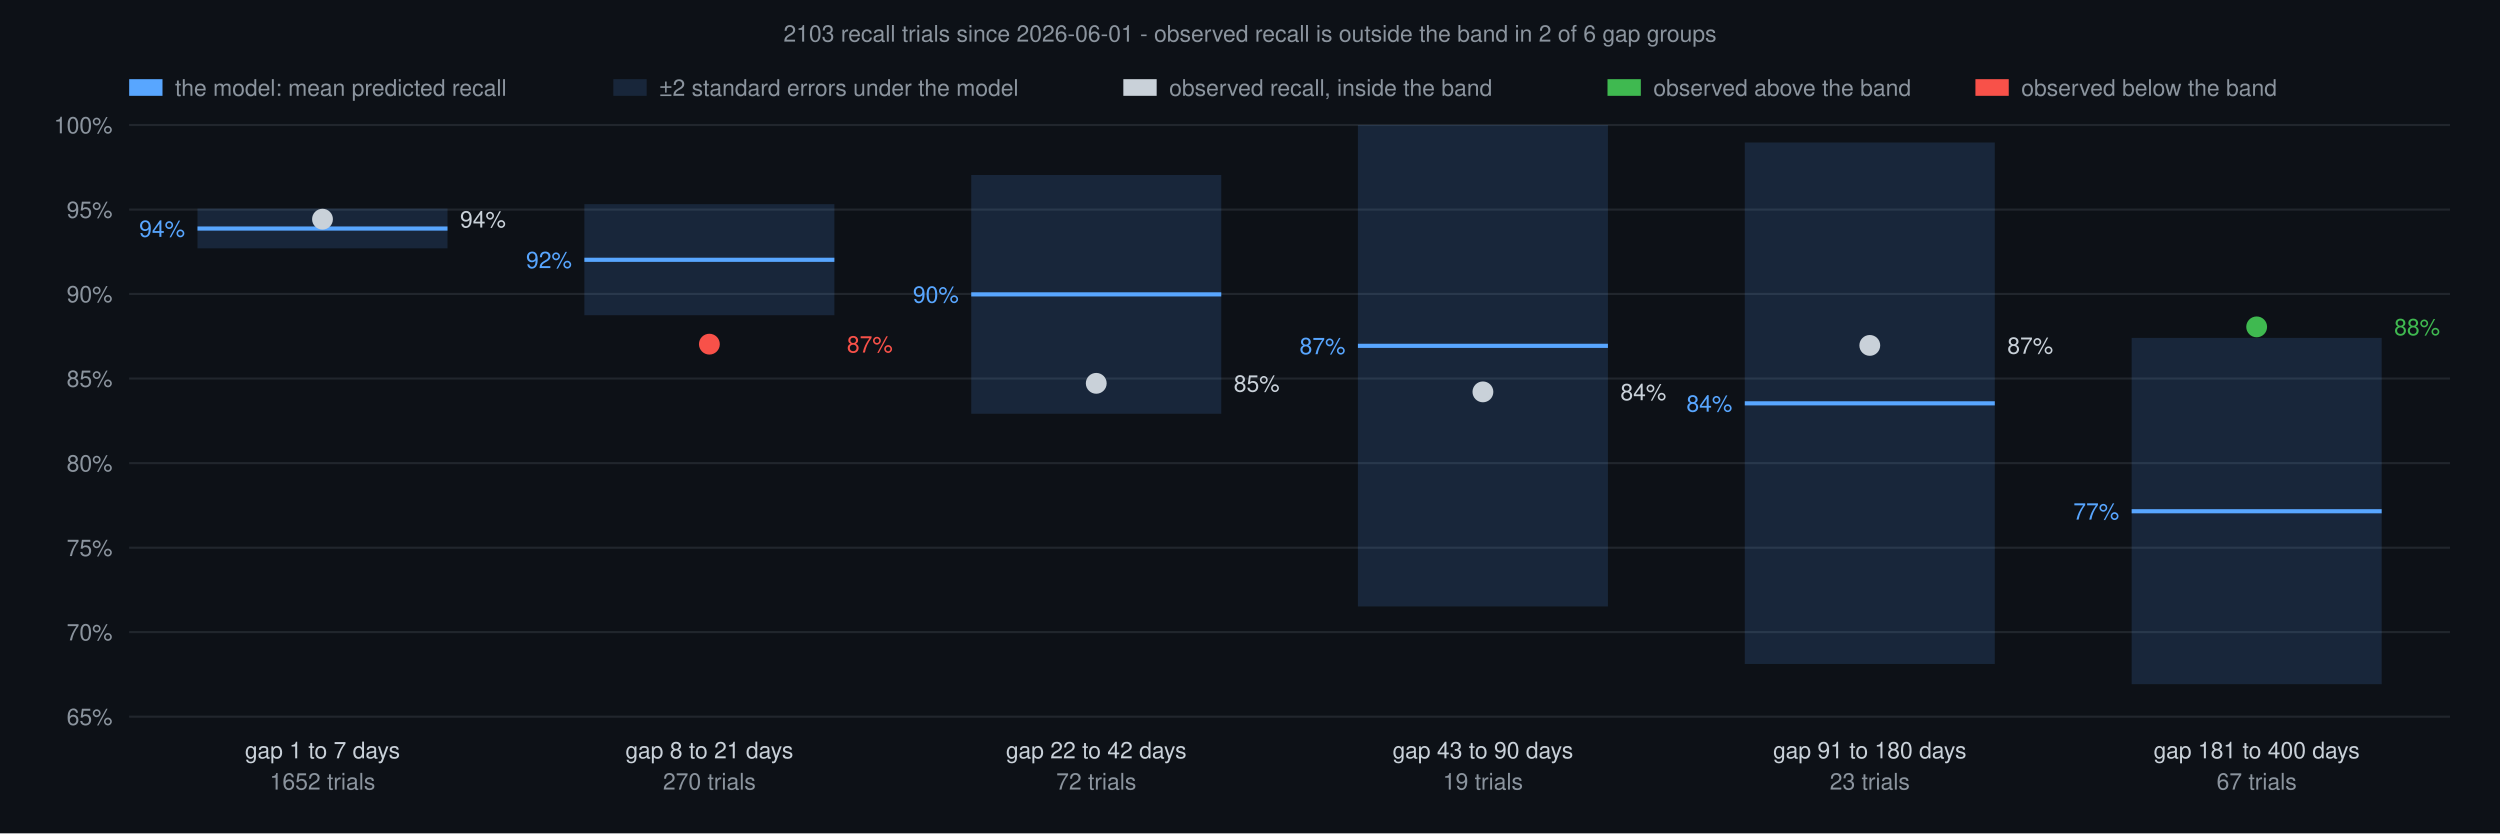
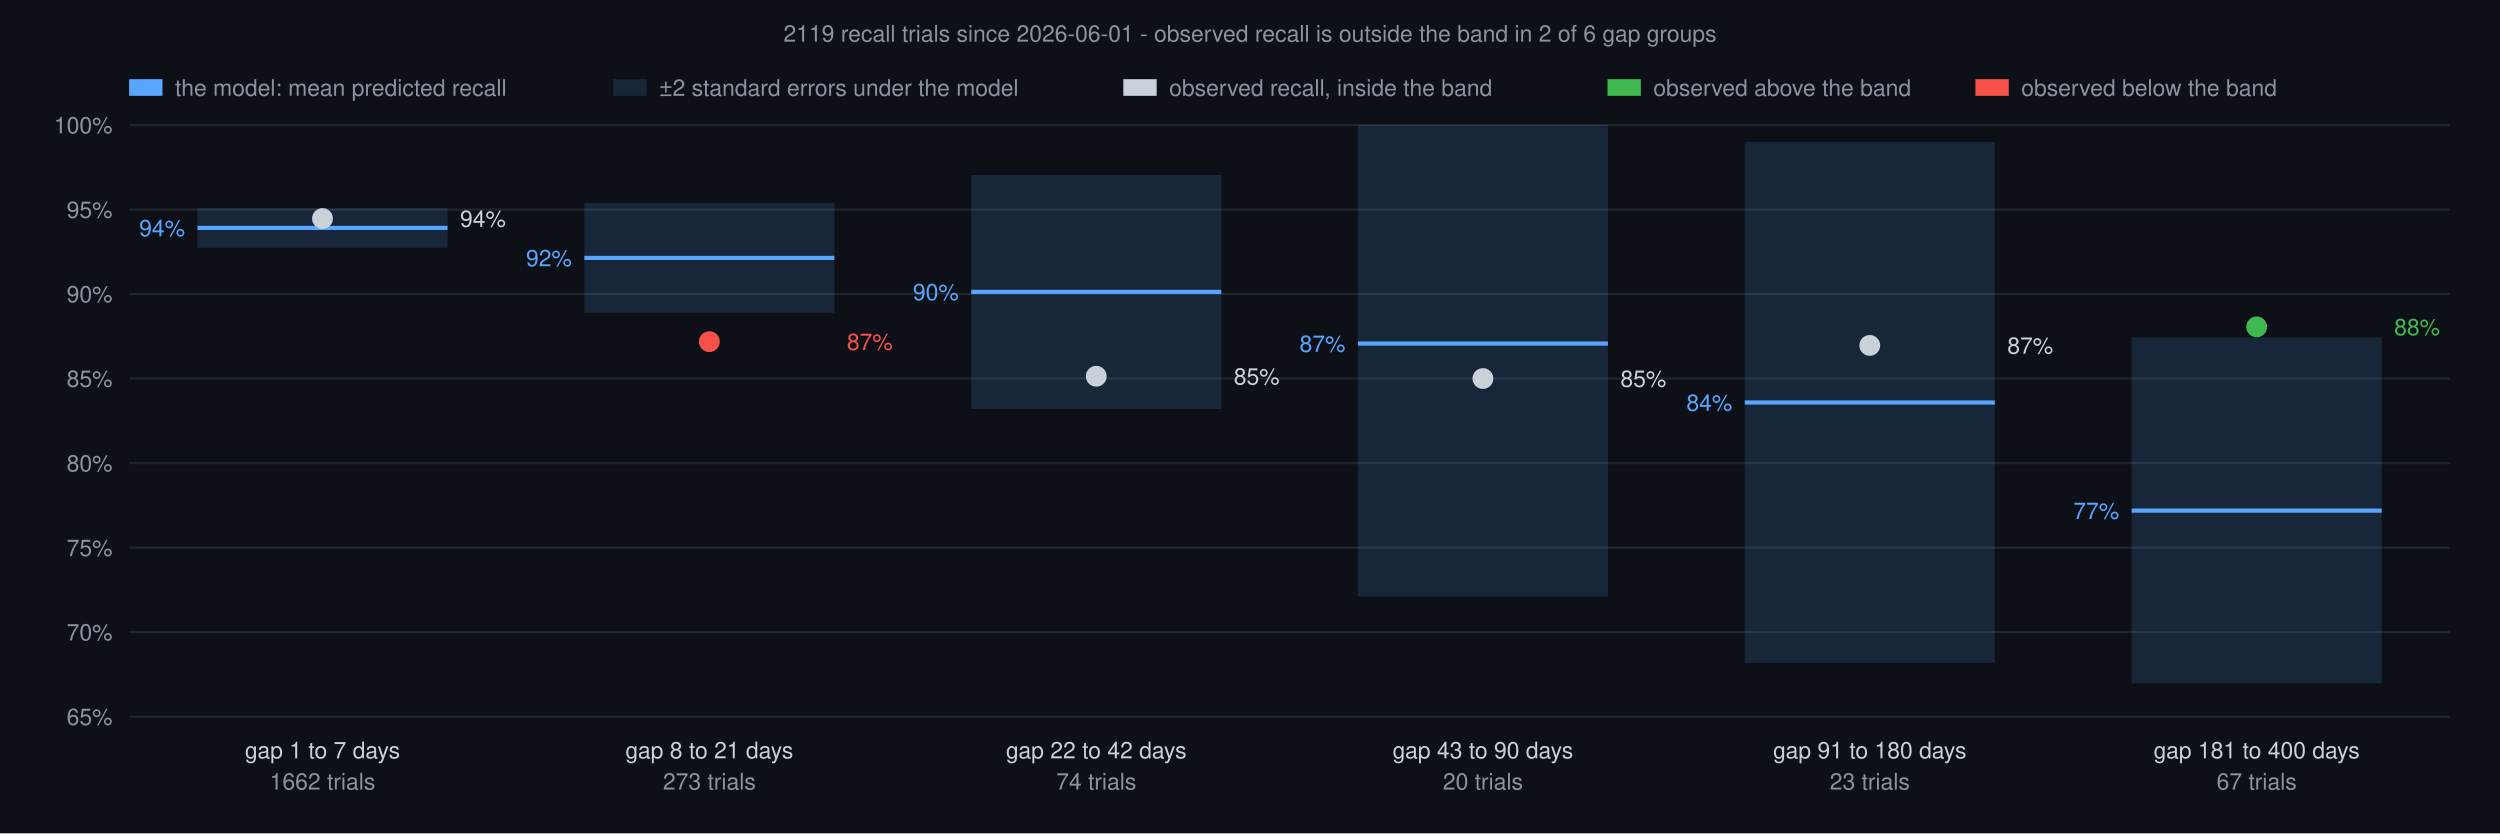
<svg xmlns="http://www.w3.org/2000/svg" viewBox="0 0 1200 400" font-family="Helvetica,sans-serif">
  <rect width="1200" height="400" fill="#0d1117" />
-   <text x="600" y="20" text-anchor="middle" font-size="11" fill="#8b949e">2103 recall trials since 2026-06-01 - observed recall is outside the band in 2 of 6 gap groups</text>
+   <text x="600" y="20" text-anchor="middle" font-size="11" fill="#8b949e">2119 recall trials since 2026-06-01 - observed recall is outside the band in 2 of 6 gap groups</text>
  <rect x="62.0" y="38" width="16" height="8" fill="#58a6ff" fill-opacity="1" />
  <text x="84.0" y="46" font-size="11" fill="#8b949e">the model: mean predicted recall</text>
  <rect x="294.4" y="38" width="16" height="8" fill="#58a6ff" fill-opacity="0.15" />
  <text x="316.4" y="46" font-size="11" fill="#8b949e">±2 standard errors under the model</text>
  <rect x="539.2" y="38" width="16" height="8" fill="#c9d1d9" fill-opacity="1" />
  <text x="561.2" y="46" font-size="11" fill="#8b949e">observed recall, inside the band</text>
  <rect x="771.6" y="38" width="16" height="8" fill="#3fb950" fill-opacity="1" />
  <text x="793.6" y="46" font-size="11" fill="#8b949e">observed above the band</text>
  <rect x="948.2" y="38" width="16" height="8" fill="#f85149" fill-opacity="1" />
  <text x="970.2" y="46" font-size="11" fill="#8b949e">observed below the band</text>
  <line x1="62" y1="344.0" x2="1176" y2="344.0" stroke="#21262d" stroke-width="1" />
  <text x="54" y="348.0" text-anchor="end" font-size="11" fill="#8b949e">65%</text>
  <line x1="62" y1="303.4" x2="1176" y2="303.4" stroke="#21262d" stroke-width="1" />
  <text x="54" y="307.4" text-anchor="end" font-size="11" fill="#8b949e">70%</text>
  <line x1="62" y1="262.9" x2="1176" y2="262.9" stroke="#21262d" stroke-width="1" />
  <text x="54" y="266.9" text-anchor="end" font-size="11" fill="#8b949e">75%</text>
  <line x1="62" y1="222.3" x2="1176" y2="222.3" stroke="#21262d" stroke-width="1" />
  <text x="54" y="226.3" text-anchor="end" font-size="11" fill="#8b949e">80%</text>
  <line x1="62" y1="181.7" x2="1176" y2="181.7" stroke="#21262d" stroke-width="1" />
  <text x="54" y="185.7" text-anchor="end" font-size="11" fill="#8b949e">85%</text>
  <line x1="62" y1="141.1" x2="1176" y2="141.1" stroke="#21262d" stroke-width="1" />
  <text x="54" y="145.1" text-anchor="end" font-size="11" fill="#8b949e">90%</text>
  <line x1="62" y1="100.6" x2="1176" y2="100.6" stroke="#21262d" stroke-width="1" />
  <text x="54" y="104.6" text-anchor="end" font-size="11" fill="#8b949e">95%</text>
  <line x1="62" y1="60.0" x2="1176" y2="60.0" stroke="#21262d" stroke-width="1" />
  <text x="54" y="64.0" text-anchor="end" font-size="11" fill="#8b949e">100%</text>
-   <rect x="94.8" y="100.1" width="120.0" height="19.1" fill="#58a6ff" fill-opacity="0.15" />
-   <line x1="94.8" y1="109.7" x2="214.8" y2="109.7" stroke="#58a6ff" stroke-width="2" />
-   <text x="88.8" y="113.7" text-anchor="end" font-size="11" fill="#58a6ff">94%</text>
-   <circle cx="154.8" cy="105.2" r="5" fill="#c9d1d9" />
-   <text x="220.8" y="109.2" font-size="11" fill="#c9d1d9">94%</text>
+   <rect x="94.8" y="99.9" width="120.0" height="19.0" fill="#58a6ff" fill-opacity="0.15" />
+   <line x1="94.8" y1="109.4" x2="214.8" y2="109.4" stroke="#58a6ff" stroke-width="2" />
+   <text x="88.8" y="113.4" text-anchor="end" font-size="11" fill="#58a6ff">94%</text>
+   <circle cx="154.8" cy="104.9" r="5" fill="#c9d1d9" />
+   <text x="220.8" y="108.9" font-size="11" fill="#c9d1d9">94%</text>
  <text x="154.8" y="364" text-anchor="middle" font-size="11" fill="#c9d1d9">gap 1 to 7 days</text>
-   <text x="154.8" y="379" text-anchor="middle" font-size="11" fill="#8b949e">1652 trials</text>
-   <rect x="280.5" y="98.0" width="120.0" height="53.3" fill="#58a6ff" fill-opacity="0.15" />
-   <line x1="280.5" y1="124.7" x2="400.5" y2="124.7" stroke="#58a6ff" stroke-width="2" />
-   <text x="274.5" y="128.7" text-anchor="end" font-size="11" fill="#58a6ff">92%</text>
-   <circle cx="340.5" cy="165.2" r="5" fill="#f85149" />
-   <text x="406.5" y="169.2" font-size="11" fill="#f85149">87%</text>
+   <text x="154.8" y="379" text-anchor="middle" font-size="11" fill="#8b949e">1662 trials</text>
+   <rect x="280.5" y="97.4" width="120.0" height="52.7" fill="#58a6ff" fill-opacity="0.15" />
+   <line x1="280.5" y1="123.8" x2="400.5" y2="123.8" stroke="#58a6ff" stroke-width="2" />
+   <text x="274.5" y="127.8" text-anchor="end" font-size="11" fill="#58a6ff">92%</text>
+   <circle cx="340.5" cy="164.0" r="5" fill="#f85149" />
+   <text x="406.5" y="168.0" font-size="11" fill="#f85149">87%</text>
  <text x="340.5" y="364" text-anchor="middle" font-size="11" fill="#c9d1d9">gap 8 to 21 days</text>
-   <text x="340.5" y="379" text-anchor="middle" font-size="11" fill="#8b949e">270 trials</text>
-   <rect x="466.2" y="84.0" width="120.0" height="114.6" fill="#58a6ff" fill-opacity="0.15" />
-   <line x1="466.2" y1="141.3" x2="586.2" y2="141.3" stroke="#58a6ff" stroke-width="2" />
-   <text x="460.2" y="145.3" text-anchor="end" font-size="11" fill="#58a6ff">90%</text>
-   <circle cx="526.2" cy="184.0" r="5" fill="#c9d1d9" />
-   <text x="592.2" y="188.0" font-size="11" fill="#c9d1d9">85%</text>
+   <text x="340.5" y="379" text-anchor="middle" font-size="11" fill="#8b949e">273 trials</text>
+   <rect x="466.2" y="84.0" width="120.0" height="112.3" fill="#58a6ff" fill-opacity="0.15" />
+   <line x1="466.2" y1="140.1" x2="586.2" y2="140.1" stroke="#58a6ff" stroke-width="2" />
+   <text x="460.2" y="144.1" text-anchor="end" font-size="11" fill="#58a6ff">90%</text>
+   <circle cx="526.2" cy="180.6" r="5" fill="#c9d1d9" />
+   <text x="592.2" y="184.6" font-size="11" fill="#c9d1d9">85%</text>
  <text x="526.2" y="364" text-anchor="middle" font-size="11" fill="#c9d1d9">gap 22 to 42 days</text>
-   <text x="526.2" y="379" text-anchor="middle" font-size="11" fill="#8b949e">72 trials</text>
-   <rect x="651.8" y="60.0" width="120.0" height="231.1" fill="#58a6ff" fill-opacity="0.15" />
-   <line x1="651.8" y1="166.0" x2="771.8" y2="166.0" stroke="#58a6ff" stroke-width="2" />
-   <text x="645.8" y="170.0" text-anchor="end" font-size="11" fill="#58a6ff">87%</text>
-   <circle cx="711.8" cy="188.1" r="5" fill="#c9d1d9" />
-   <text x="777.8" y="192.1" font-size="11" fill="#c9d1d9">84%</text>
+   <text x="526.2" y="379" text-anchor="middle" font-size="11" fill="#8b949e">74 trials</text>
+   <rect x="651.8" y="60.0" width="120.0" height="226.3" fill="#58a6ff" fill-opacity="0.15" />
+   <line x1="651.8" y1="164.9" x2="771.8" y2="164.9" stroke="#58a6ff" stroke-width="2" />
+   <text x="645.8" y="168.9" text-anchor="end" font-size="11" fill="#58a6ff">87%</text>
+   <circle cx="711.8" cy="181.7" r="5" fill="#c9d1d9" />
+   <text x="777.8" y="185.7" font-size="11" fill="#c9d1d9">85%</text>
  <text x="711.8" y="364" text-anchor="middle" font-size="11" fill="#c9d1d9">gap 43 to 90 days</text>
-   <text x="711.8" y="379" text-anchor="middle" font-size="11" fill="#8b949e">19 trials</text>
-   <rect x="837.5" y="68.4" width="120.0" height="250.3" fill="#58a6ff" fill-opacity="0.15" />
-   <line x1="837.5" y1="193.6" x2="957.5" y2="193.6" stroke="#58a6ff" stroke-width="2" />
-   <text x="831.5" y="197.6" text-anchor="end" font-size="11" fill="#58a6ff">84%</text>
+   <text x="711.8" y="379" text-anchor="middle" font-size="11" fill="#8b949e">20 trials</text>
+   <rect x="837.5" y="68.2" width="120.0" height="249.9" fill="#58a6ff" fill-opacity="0.15" />
+   <line x1="837.5" y1="193.2" x2="957.5" y2="193.2" stroke="#58a6ff" stroke-width="2" />
+   <text x="831.5" y="197.2" text-anchor="end" font-size="11" fill="#58a6ff">84%</text>
  <circle cx="897.5" cy="165.8" r="5" fill="#c9d1d9" />
  <text x="963.5" y="169.8" font-size="11" fill="#c9d1d9">87%</text>
  <text x="897.5" y="364" text-anchor="middle" font-size="11" fill="#c9d1d9">gap 91 to 180 days</text>
  <text x="897.5" y="379" text-anchor="middle" font-size="11" fill="#8b949e">23 trials</text>
-   <rect x="1023.2" y="162.2" width="120.0" height="166.2" fill="#58a6ff" fill-opacity="0.15" />
-   <line x1="1023.2" y1="245.4" x2="1143.2" y2="245.4" stroke="#58a6ff" stroke-width="2" />
-   <text x="1017.2" y="249.4" text-anchor="end" font-size="11" fill="#58a6ff">77%</text>
+   <rect x="1023.2" y="162.0" width="120.0" height="166.1" fill="#58a6ff" fill-opacity="0.15" />
+   <line x1="1023.2" y1="245.1" x2="1143.2" y2="245.1" stroke="#58a6ff" stroke-width="2" />
+   <text x="1017.2" y="249.1" text-anchor="end" font-size="11" fill="#58a6ff">77%</text>
  <circle cx="1083.2" cy="156.9" r="5" fill="#3fb950" />
  <text x="1149.2" y="160.9" font-size="11" fill="#3fb950">88%</text>
  <text x="1083.2" y="364" text-anchor="middle" font-size="11" fill="#c9d1d9">gap 181 to 400 days</text>
  <text x="1083.2" y="379" text-anchor="middle" font-size="11" fill="#8b949e">67 trials</text>
</svg>
